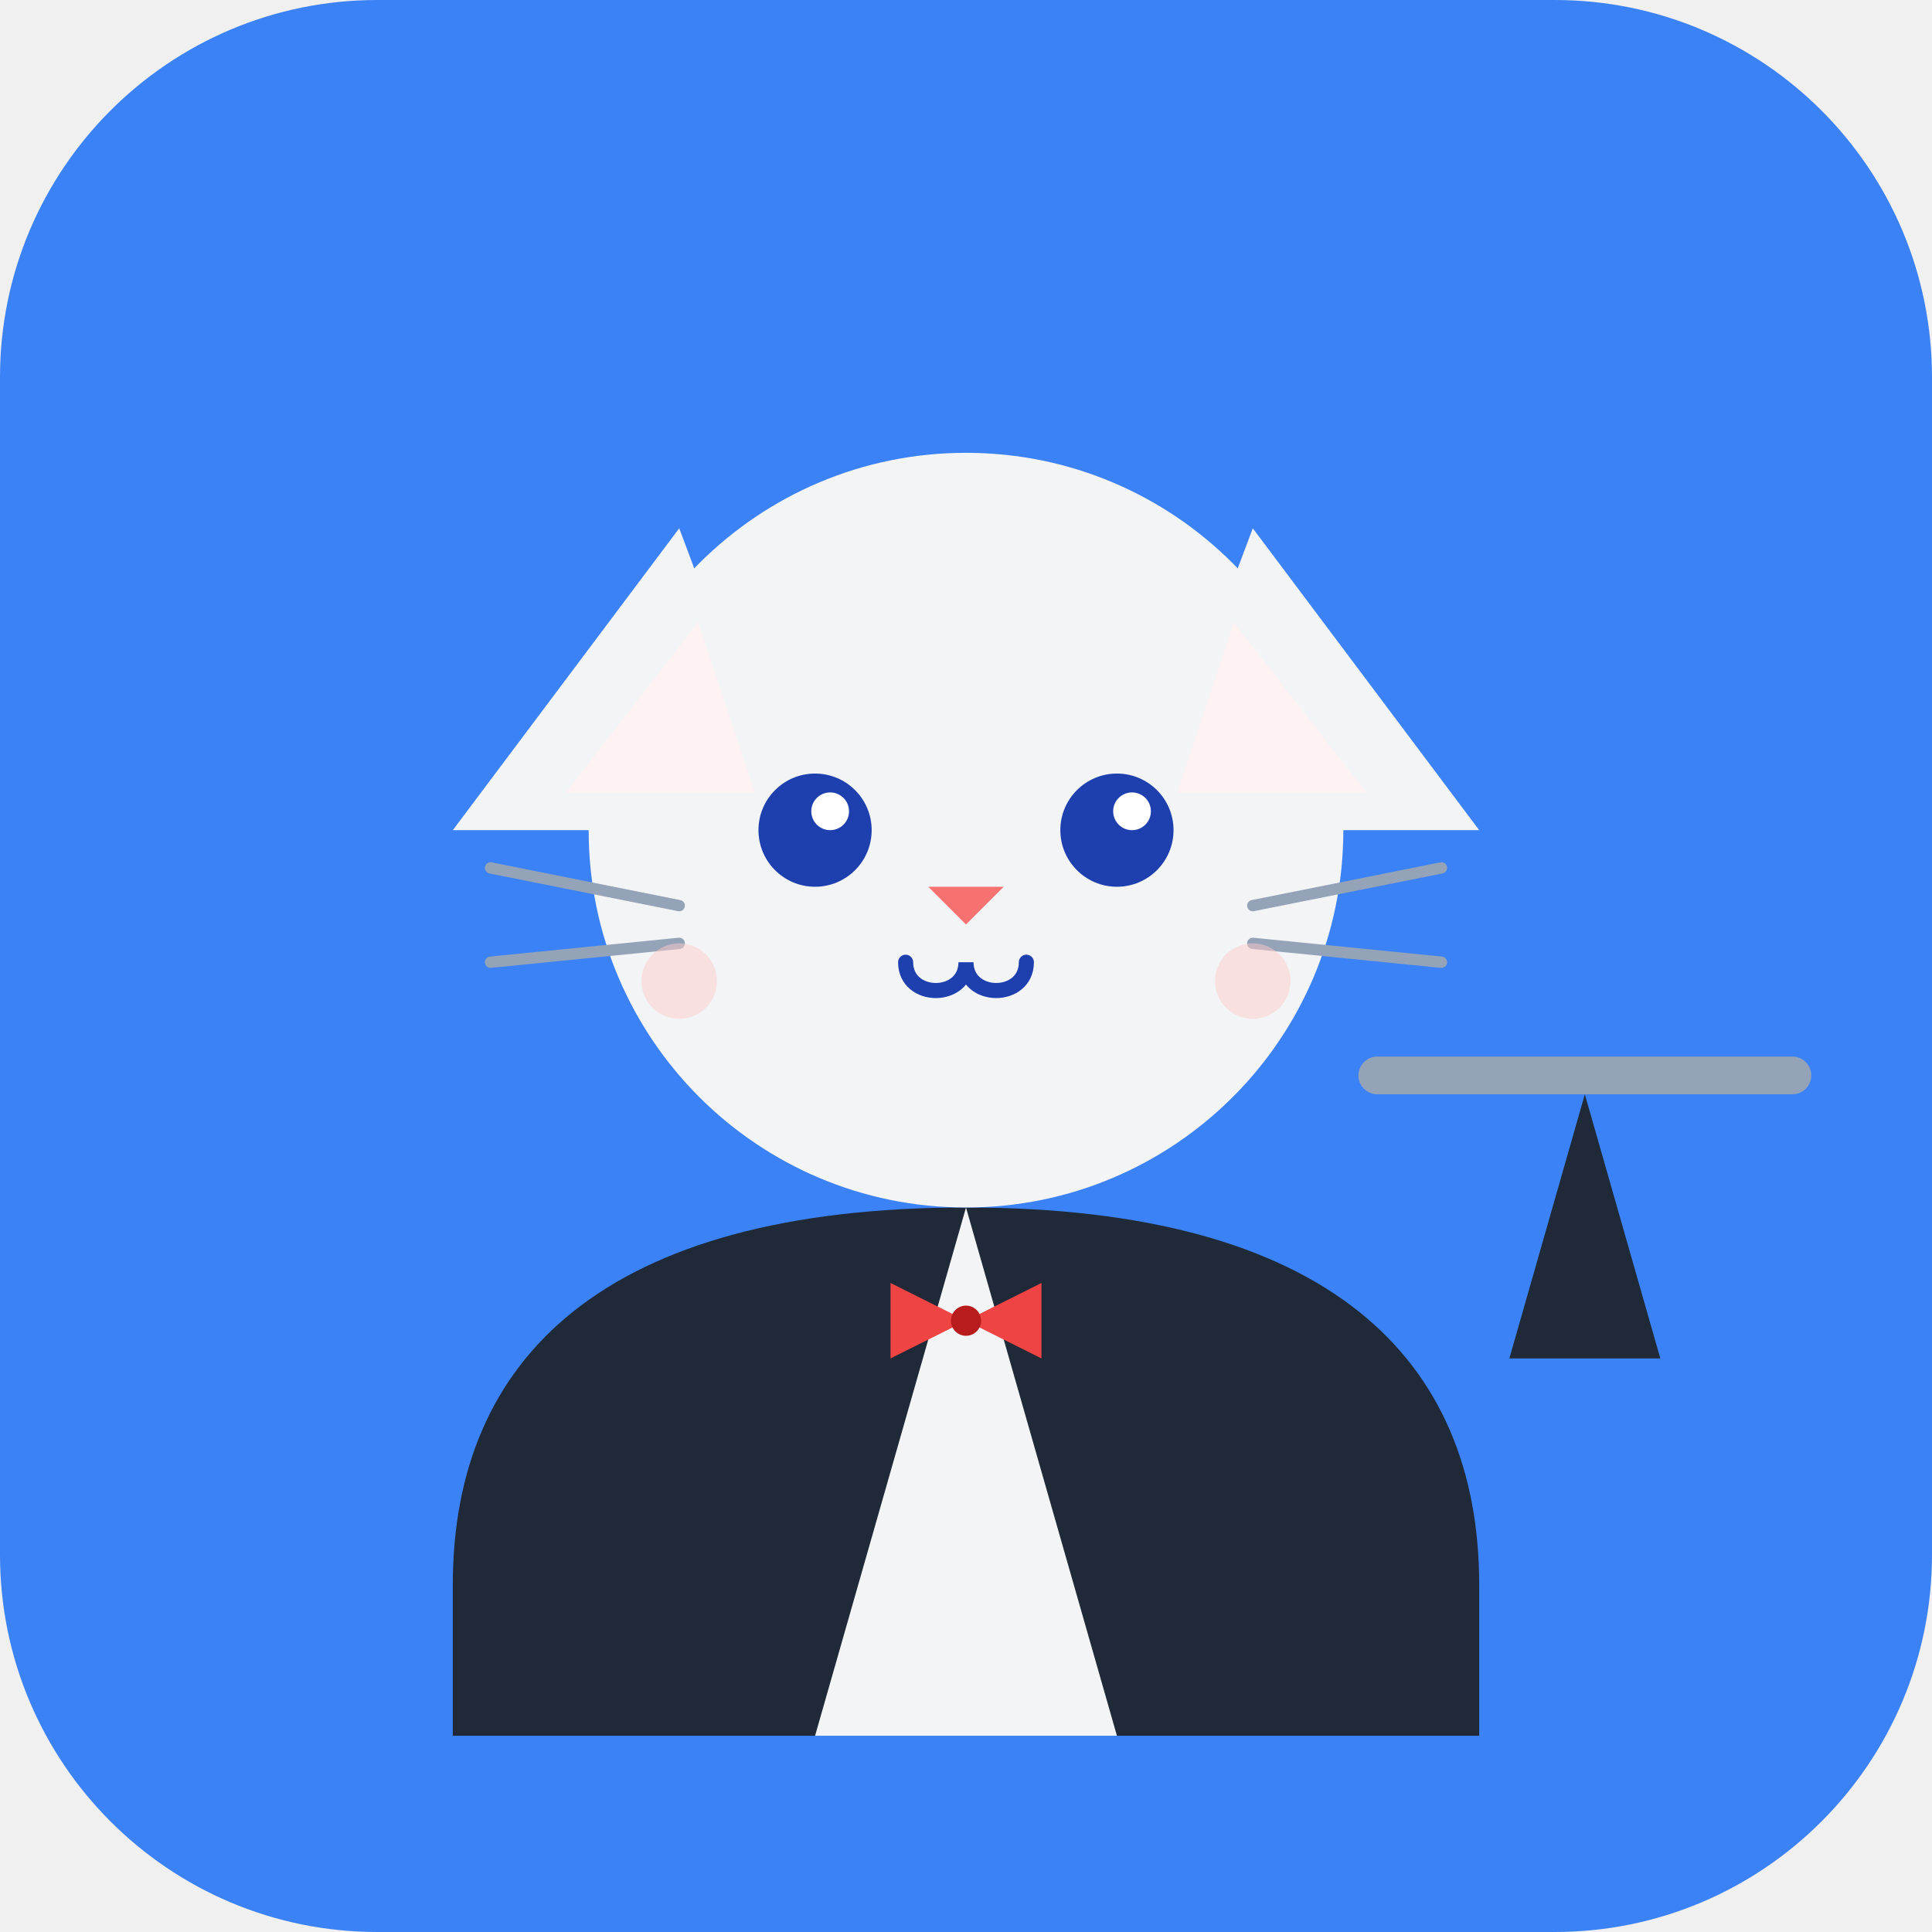
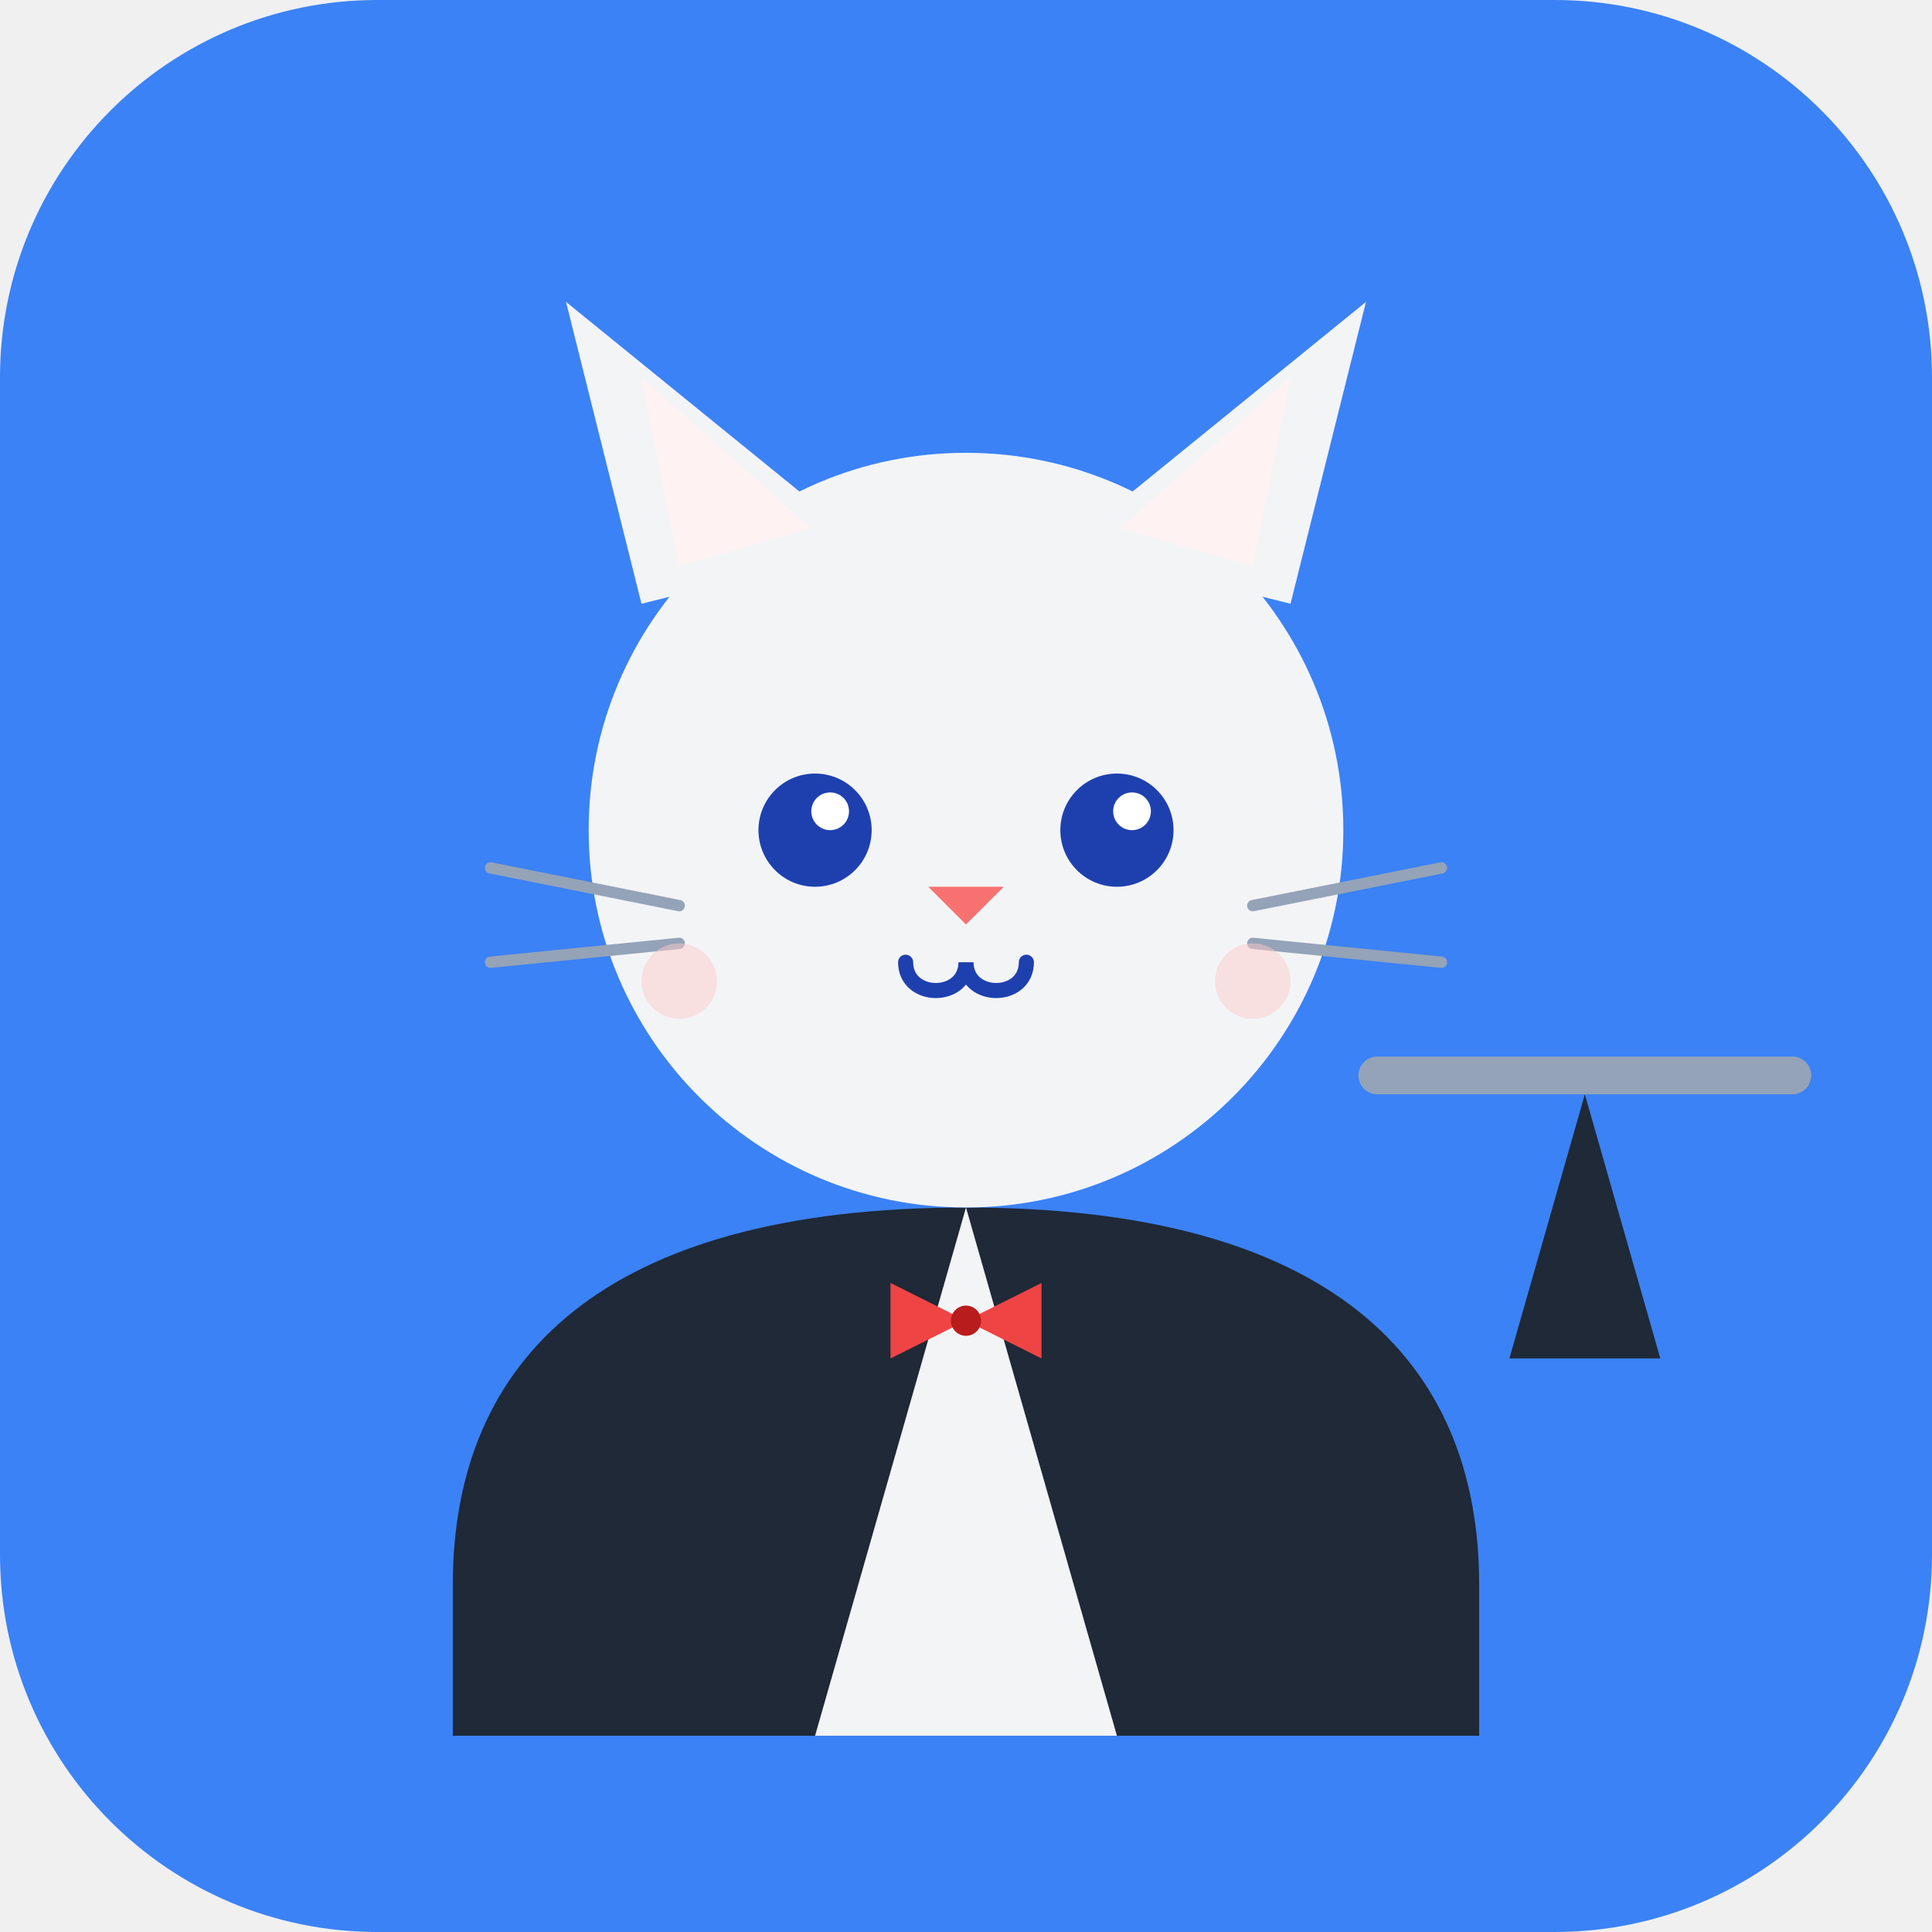
<svg xmlns="http://www.w3.org/2000/svg" width="512" height="512" viewBox="0 0 512 512" fill="none">
  <rect width="512" height="512" rx="100" fill="#3B82F6" />
  <path d="M120 420C120 360 160 320 256 320C352 320 392 360 392 420V460H120V420Z" fill="#1F2937" />
  <path d="M256 320L216 460H296L256 320Z" fill="#F3F4F6" />
  <path d="M236 340L256 350L276 340L276 360L256 350L236 360V340Z" fill="#EF4444" />
  <circle cx="256" cy="350" r="4" fill="#B91C1C" />
  <circle cx="256" cy="220" r="100" fill="#F3F4F6" />
-   <path d="M180 140L120 220L210 220L180 140Z" fill="#F3F4F6" />
-   <path d="M185 165L150 210L200 210L185 165Z" fill="#FEF2F2" />
-   <path d="M332 140L392 220L302 220L332 140Z" fill="#F3F4F6" />
-   <path d="M327 165L362 210L312 210L327 165Z" fill="#FEF2F2" />
+   <path d="M170 160L150 80L230 145Z" fill="#F3F4F6" />
+   <path d="M180 150L170 100L215 140Z" fill="#FEF2F2" />
+   <path d="M342 160L362 80L282 145Z" fill="#F3F4F6" />
+   <path d="M332 150L342 100L297 140Z" fill="#FEF2F2" />
  <circle cx="216" cy="220" r="15" fill="#1E40AF" />
  <circle cx="296" cy="220" r="15" fill="#1E40AF" />
  <circle cx="220" cy="215" r="5" fill="white" />
  <circle cx="300" cy="215" r="5" fill="white" />
  <path d="M256 245L246 235H266L256 245Z" fill="#F87171" />
  <path d="M240 255C240 265 256 265 256 255C256 265 272 265 272 255" stroke="#1E40AF" stroke-width="4" stroke-linecap="round" />
  <path d="M180 240L130 230" stroke="#94A3B8" stroke-width="3" stroke-linecap="round" />
  <path d="M180 250L130 255" stroke="#94A3B8" stroke-width="3" stroke-linecap="round" />
  <path d="M332 240L382 230" stroke="#94A3B8" stroke-width="3" stroke-linecap="round" />
  <path d="M332 250L382 255" stroke="#94A3B8" stroke-width="3" stroke-linecap="round" />
  <circle cx="180" cy="260" r="10" fill="#FECACA" fill-opacity="0.5" />
  <circle cx="332" cy="260" r="10" fill="#FECACA" fill-opacity="0.5" />
  <rect x="360" y="280" width="120" height="10" rx="5" fill="#94A3B8" />
  <path d="M420 290L400 360H440L420 290Z" fill="#1F2937" />
</svg>
